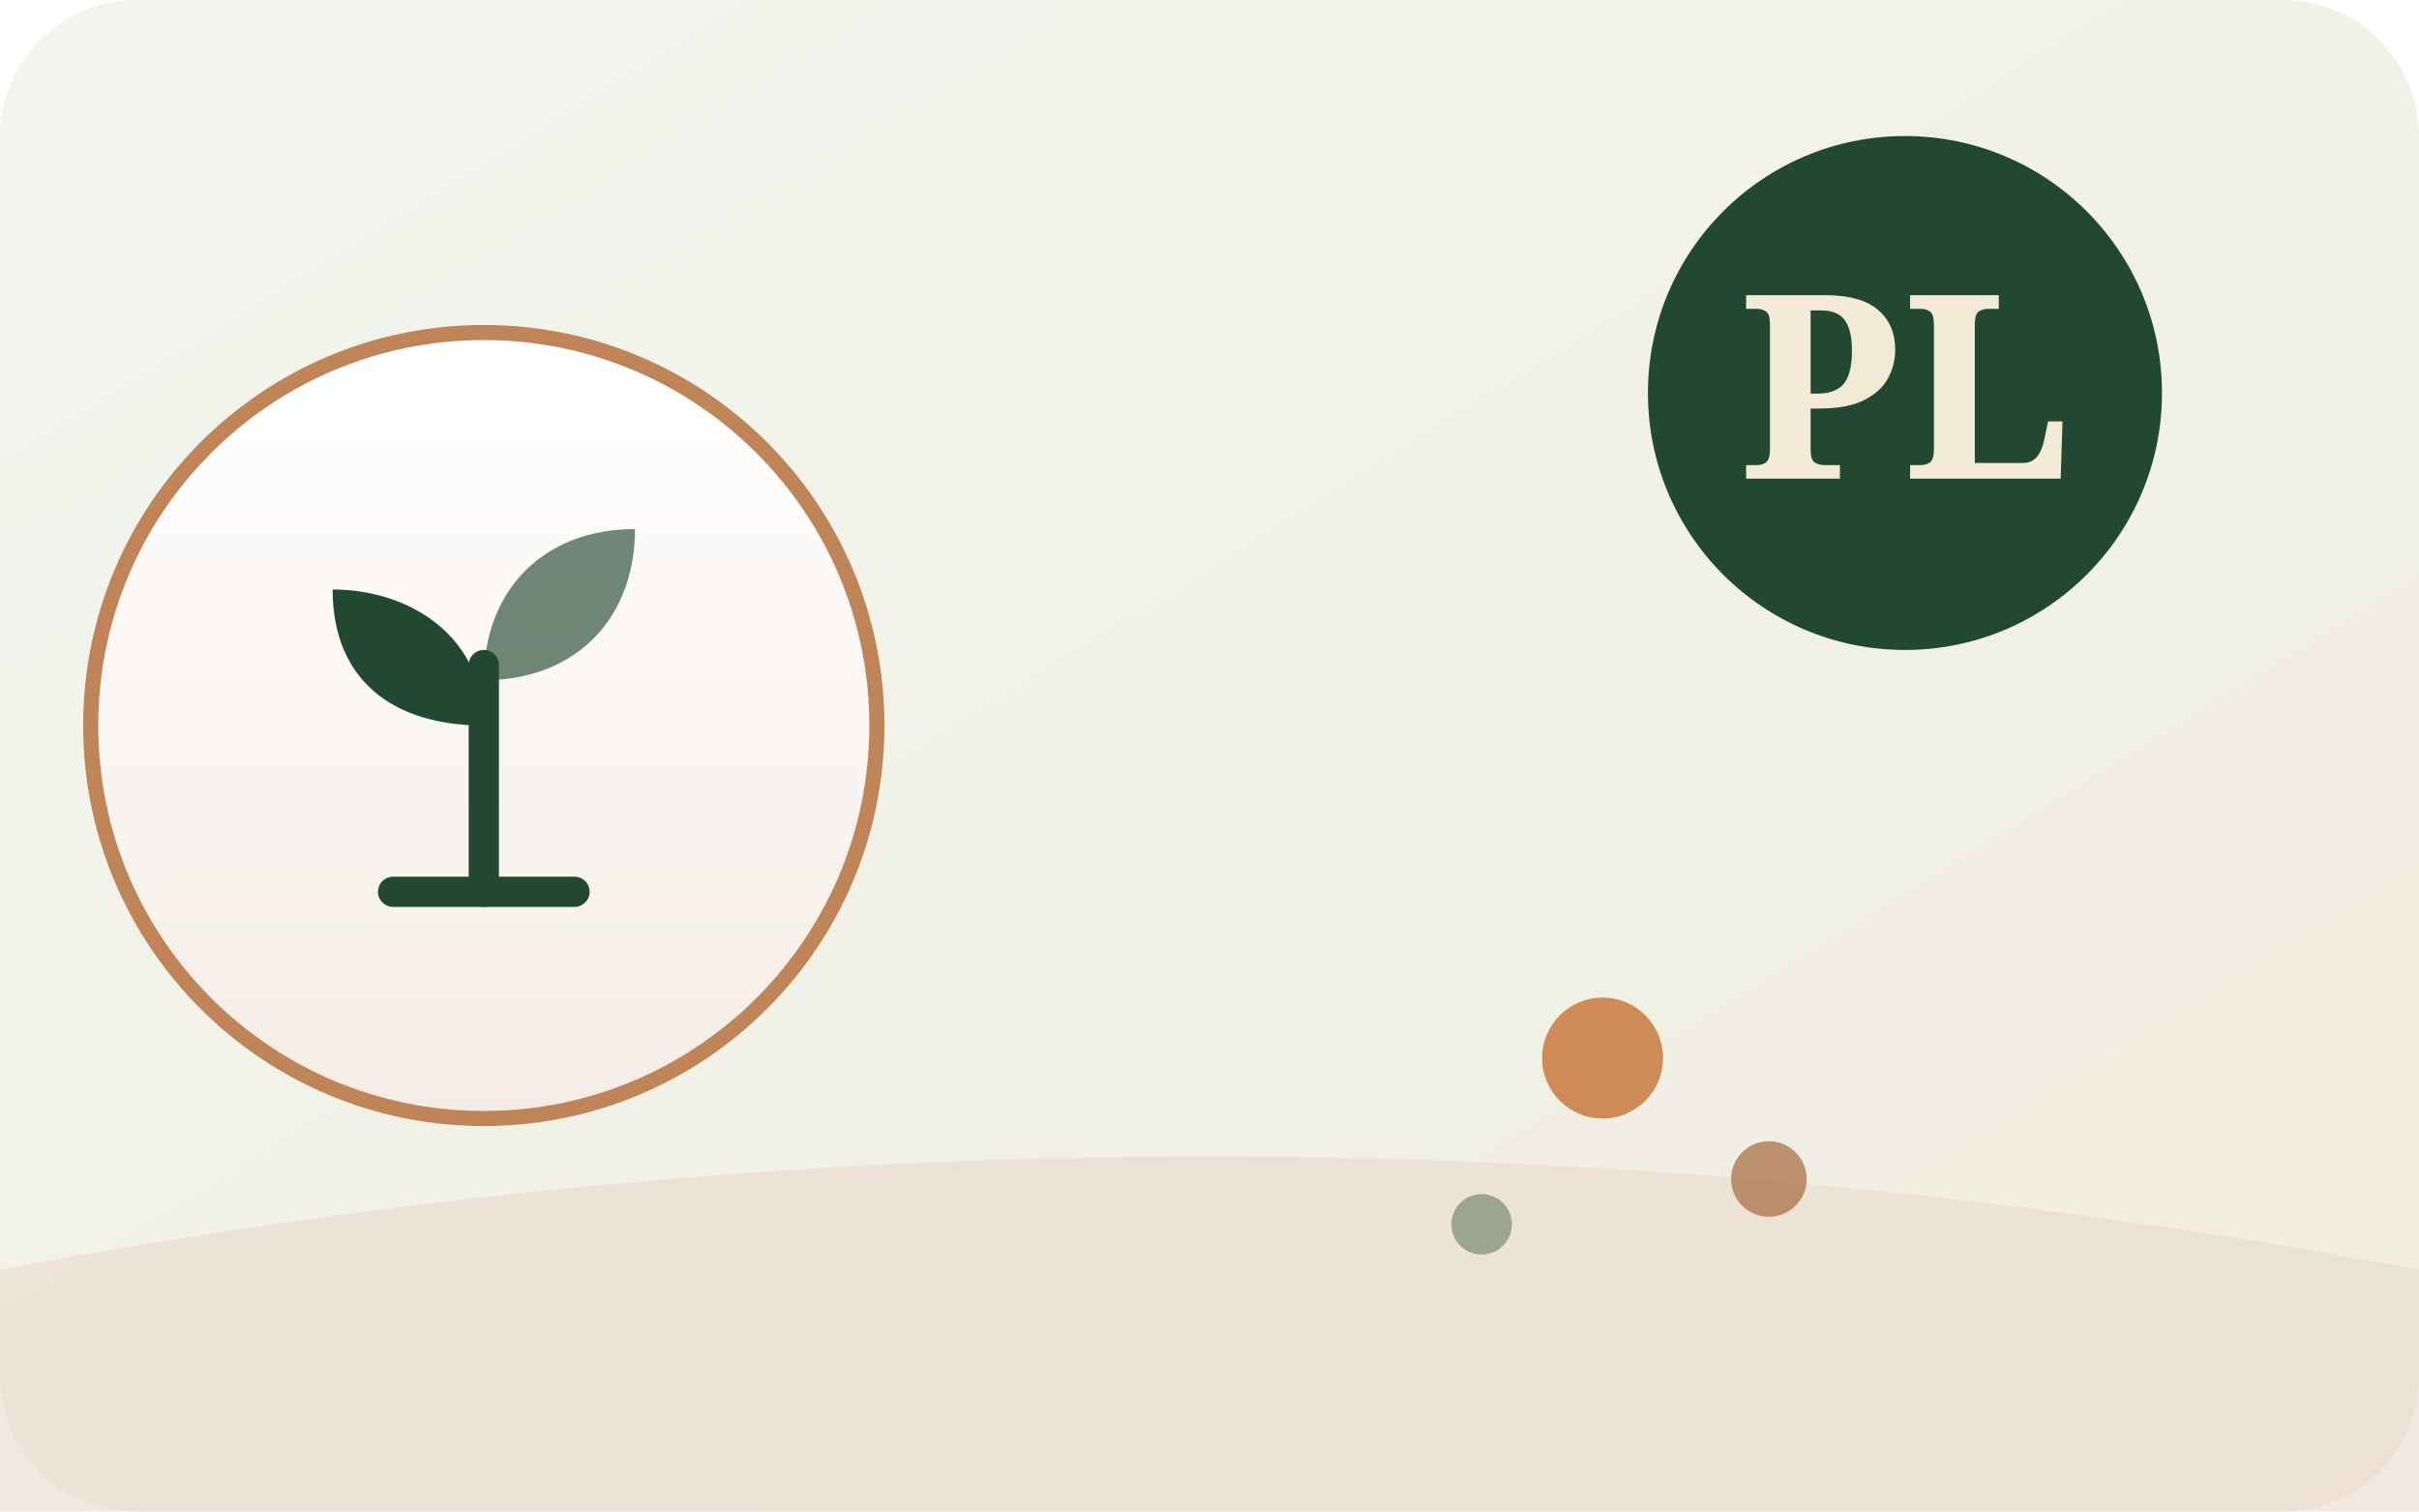
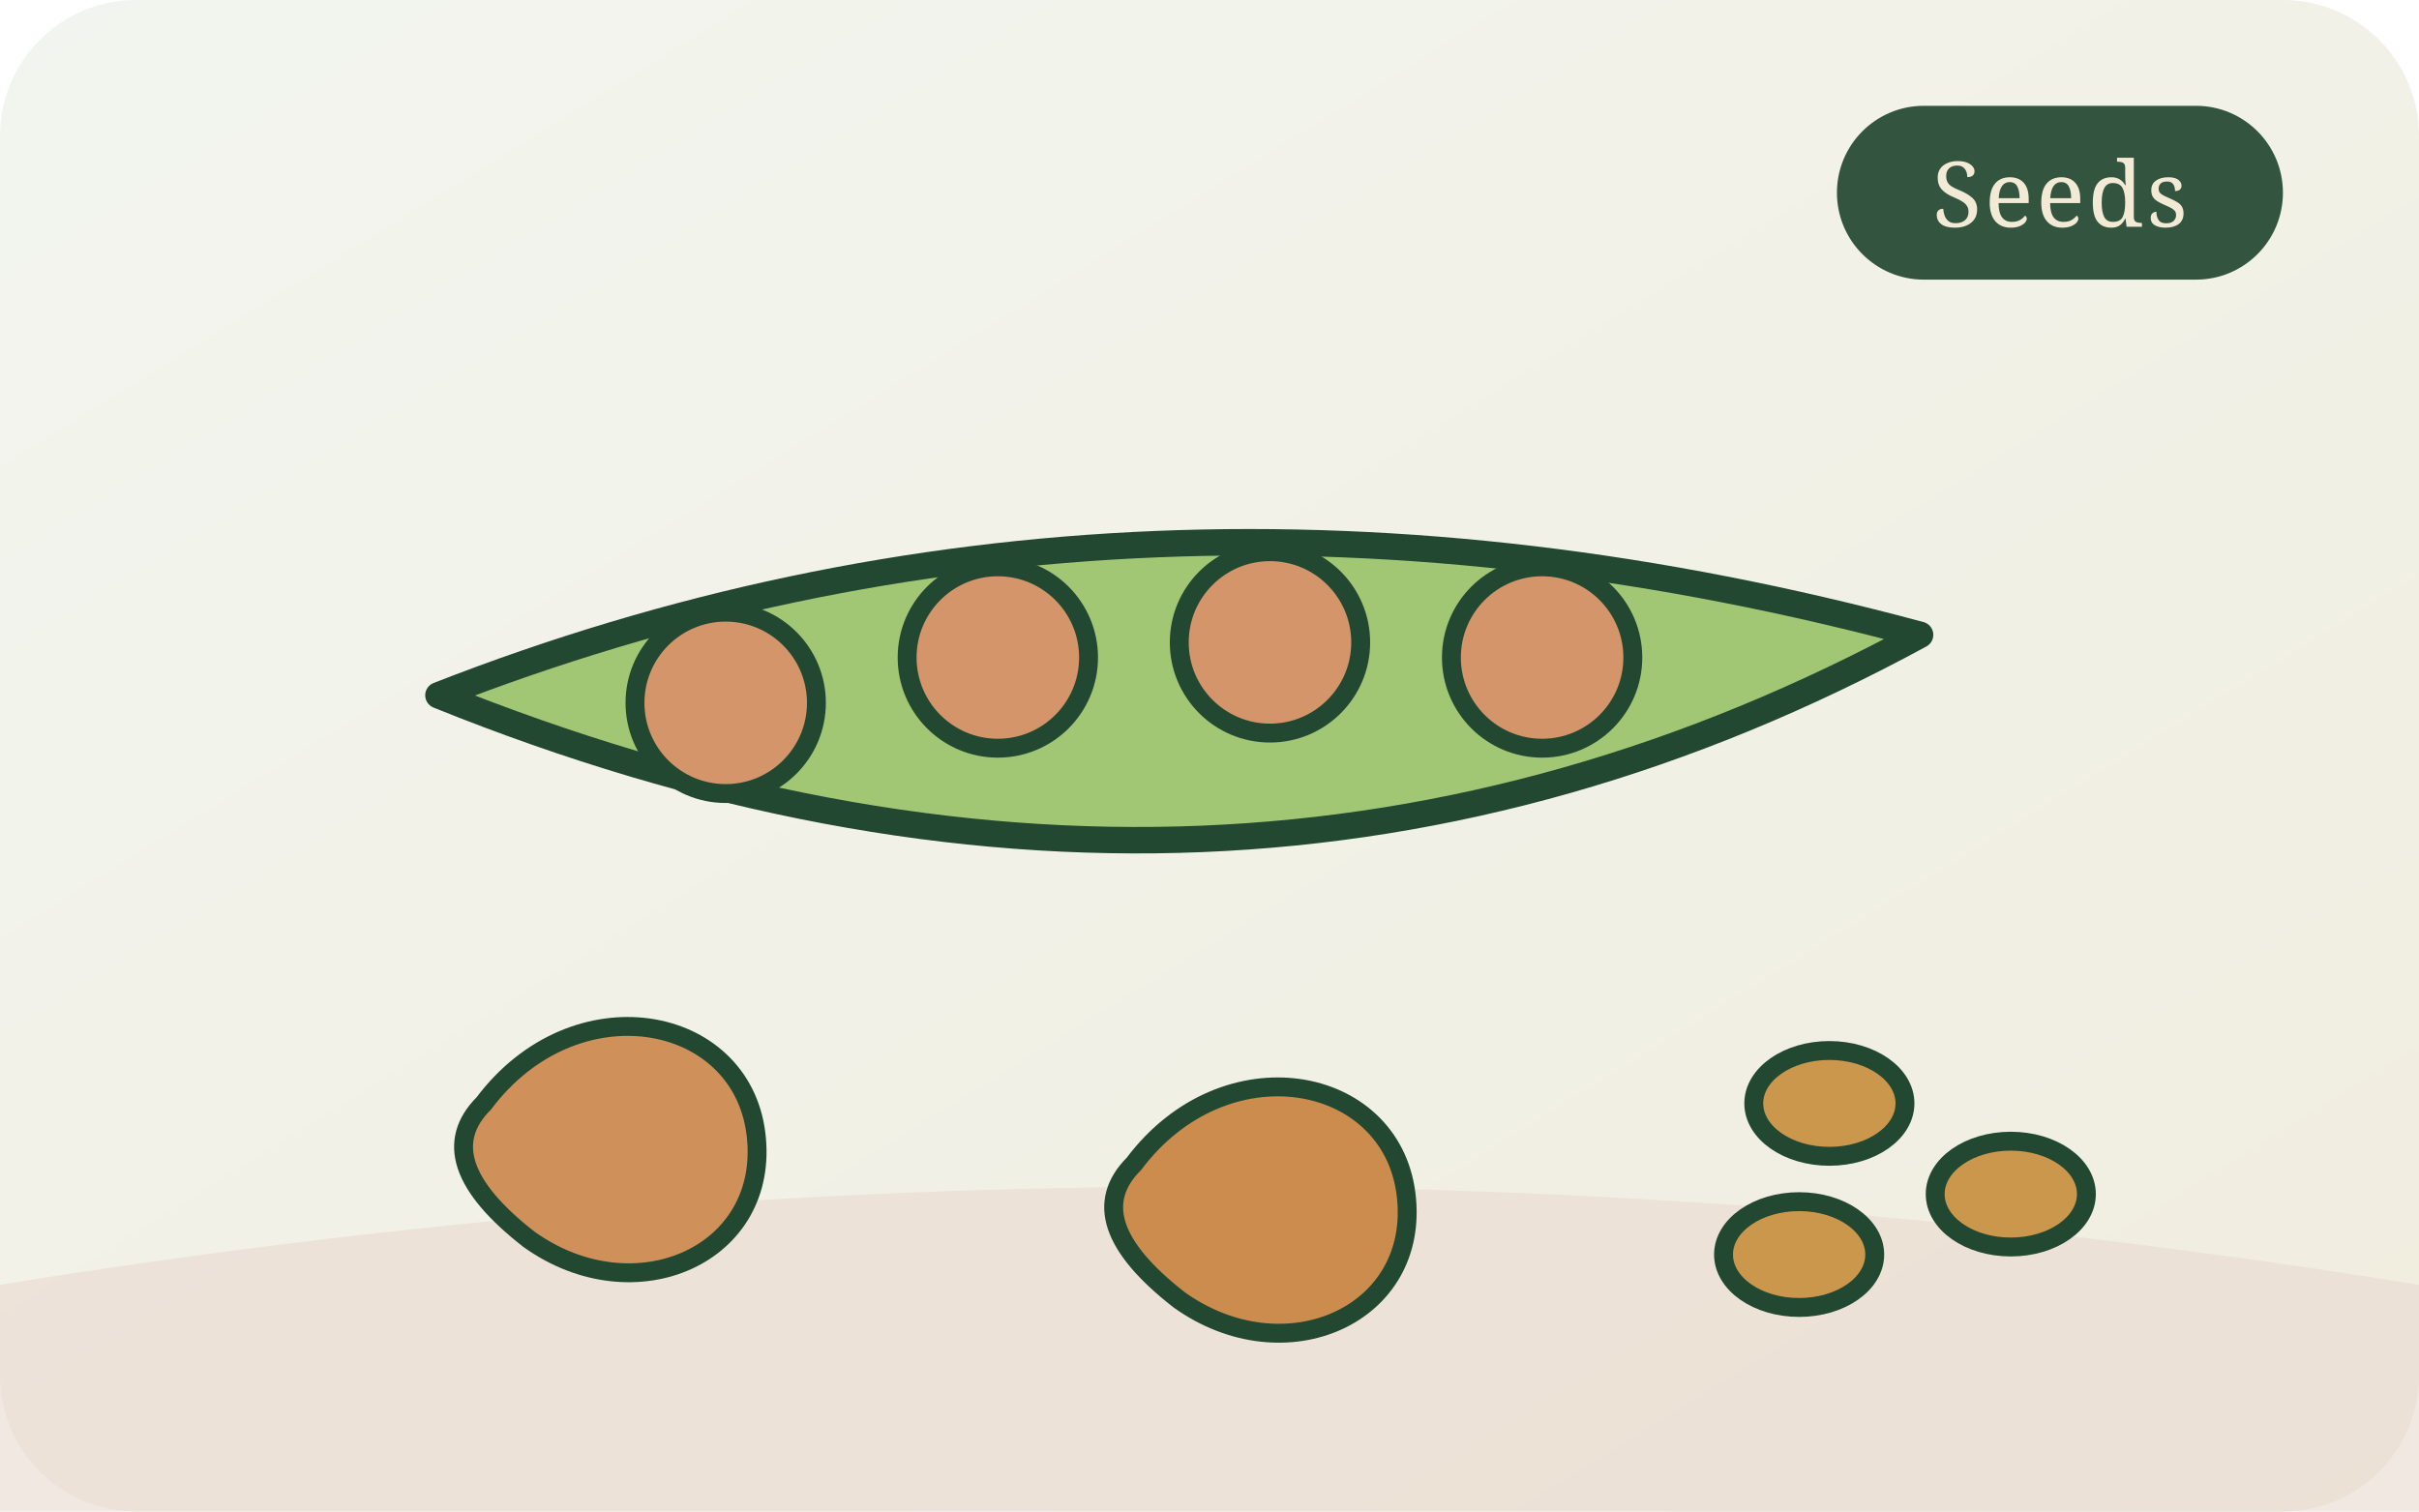
- <svg xmlns="http://www.w3.org/2000/svg" viewBox="0 0 320 200" role="img" aria-label="Pulse and Legume Seeds">
+ <svg xmlns="http://www.w3.org/2000/svg" viewBox="0 0 320 200" role="img" aria-label="Pulse and Legume Seeds demo illustration">
  <defs>
    <linearGradient id="bg" x1="0" y1="0" x2="1" y2="1">
      <stop offset="0" stop-color="hsl(90,25%,95%)" />
      <stop offset="1" stop-color="hsl(45,40%,91%)" />
    </linearGradient>
-     <linearGradient id="chip" x1="0" y1="0" x2="0" y2="1">
-       <stop offset="0" stop-color="#ffffff" />
-       <stop offset="1" stop-color="hsl(25,45%,93%)" />
-     </linearGradient>
  </defs>
  <rect width="320" height="200" rx="18" fill="url(#bg)" />
-   <path d="M0 168 Q160 138 320 168 V200 H0 Z" fill="hsl(25,40%,86%)" opacity=".6" />
-   <circle cx="64" cy="96" r="52" fill="url(#chip)" stroke="hsl(25,45%,55%)" stroke-width="2" />
-   <g stroke="#234832" stroke-width="4" fill="none" stroke-linecap="round" stroke-linejoin="round">
-     <path d="M64 118 V88" />
-     <path d="M64 96 C64 84 54 78 44 78 C44 90 52 96 64 96 Z" fill="#234832" stroke="none" />
-     <path d="M64 90 C64 78 72 70 84 70 C84 82 76 90 64 90 Z" fill="#234832" stroke="none" opacity=".65" />
-     <path d="M52 118 h24" />
+   <path d="M0 170 Q160 144 320 170 V200 H0 Z" fill="hsl(25,38%,86%)" opacity=".6" />
+   <g>
+     <path d="M58 92 Q150 56 254 84 Q162 134 58 92 Z" fill="hsl(88,42%,62%)" stroke="#234832" stroke-width="3.5" stroke-linejoin="round" />
+     <circle cx="96" cy="93" r="12" fill="hsl(25,55%,62%)" stroke="#234832" stroke-width="2.5" />
+     <circle cx="132" cy="87" r="12" fill="hsl(25,55%,62%)" stroke="#234832" stroke-width="2.5" />
+     <circle cx="168" cy="85" r="12" fill="hsl(25,55%,62%)" stroke="#234832" stroke-width="2.5" />
+     <circle cx="204" cy="87" r="12" fill="hsl(25,55%,62%)" stroke="#234832" stroke-width="2.5" />
+     <path d="M64 146 c 12 -16 34 -12 36 4 c 2 16 -16 24 -30 14 c -9 -7 -11 -13 -6 -18 z" fill="hsl(28,55%,58%)" stroke="#234832" stroke-width="2.5" />
+     <path d="M150 154 c 12 -16 34 -12 36 4 c 2 16 -16 24 -30 14 c -9 -7 -11 -13 -6 -18 z" fill="hsl(30,55%,55%)" stroke="#234832" stroke-width="2.5" />
+     <ellipse cx="242" cy="146" rx="10" ry="7" fill="hsl(35,55%,55%)" stroke="#234832" stroke-width="2.5" />
+     <ellipse cx="266" cy="158" rx="10" ry="7" fill="hsl(35,55%,55%)" stroke="#234832" stroke-width="2.5" />
+     <ellipse cx="238" cy="166" rx="10" ry="7" fill="hsl(35,55%,55%)" stroke="#234832" stroke-width="2.5" />
  </g>
-   <circle cx="252" cy="52" r="34" fill="#234832" />
-   <text x="252" y="63.333" text-anchor="middle" font-family="Georgia,serif" font-size="34" font-weight="bold" fill="#f3ead6">PL</text>
-   <circle cx="212" cy="140" r="8" fill="hsl(25,55%,52%)" opacity=".85" />
-   <circle cx="234" cy="156" r="5" fill="hsl(25,45%,45%)" opacity=".7" />
-   <circle cx="196" cy="162" r="4" fill="#234832" opacity=".4" />
+   <rect x="243" y="14" width="59" height="23" rx="11.5" fill="#234832" opacity=".92" />
+   <text x="272.5" y="30" text-anchor="middle" font-family="Georgia,serif" font-size="12" fill="#f3ead6" letter-spacing=".4">Seeds</text>
</svg>
